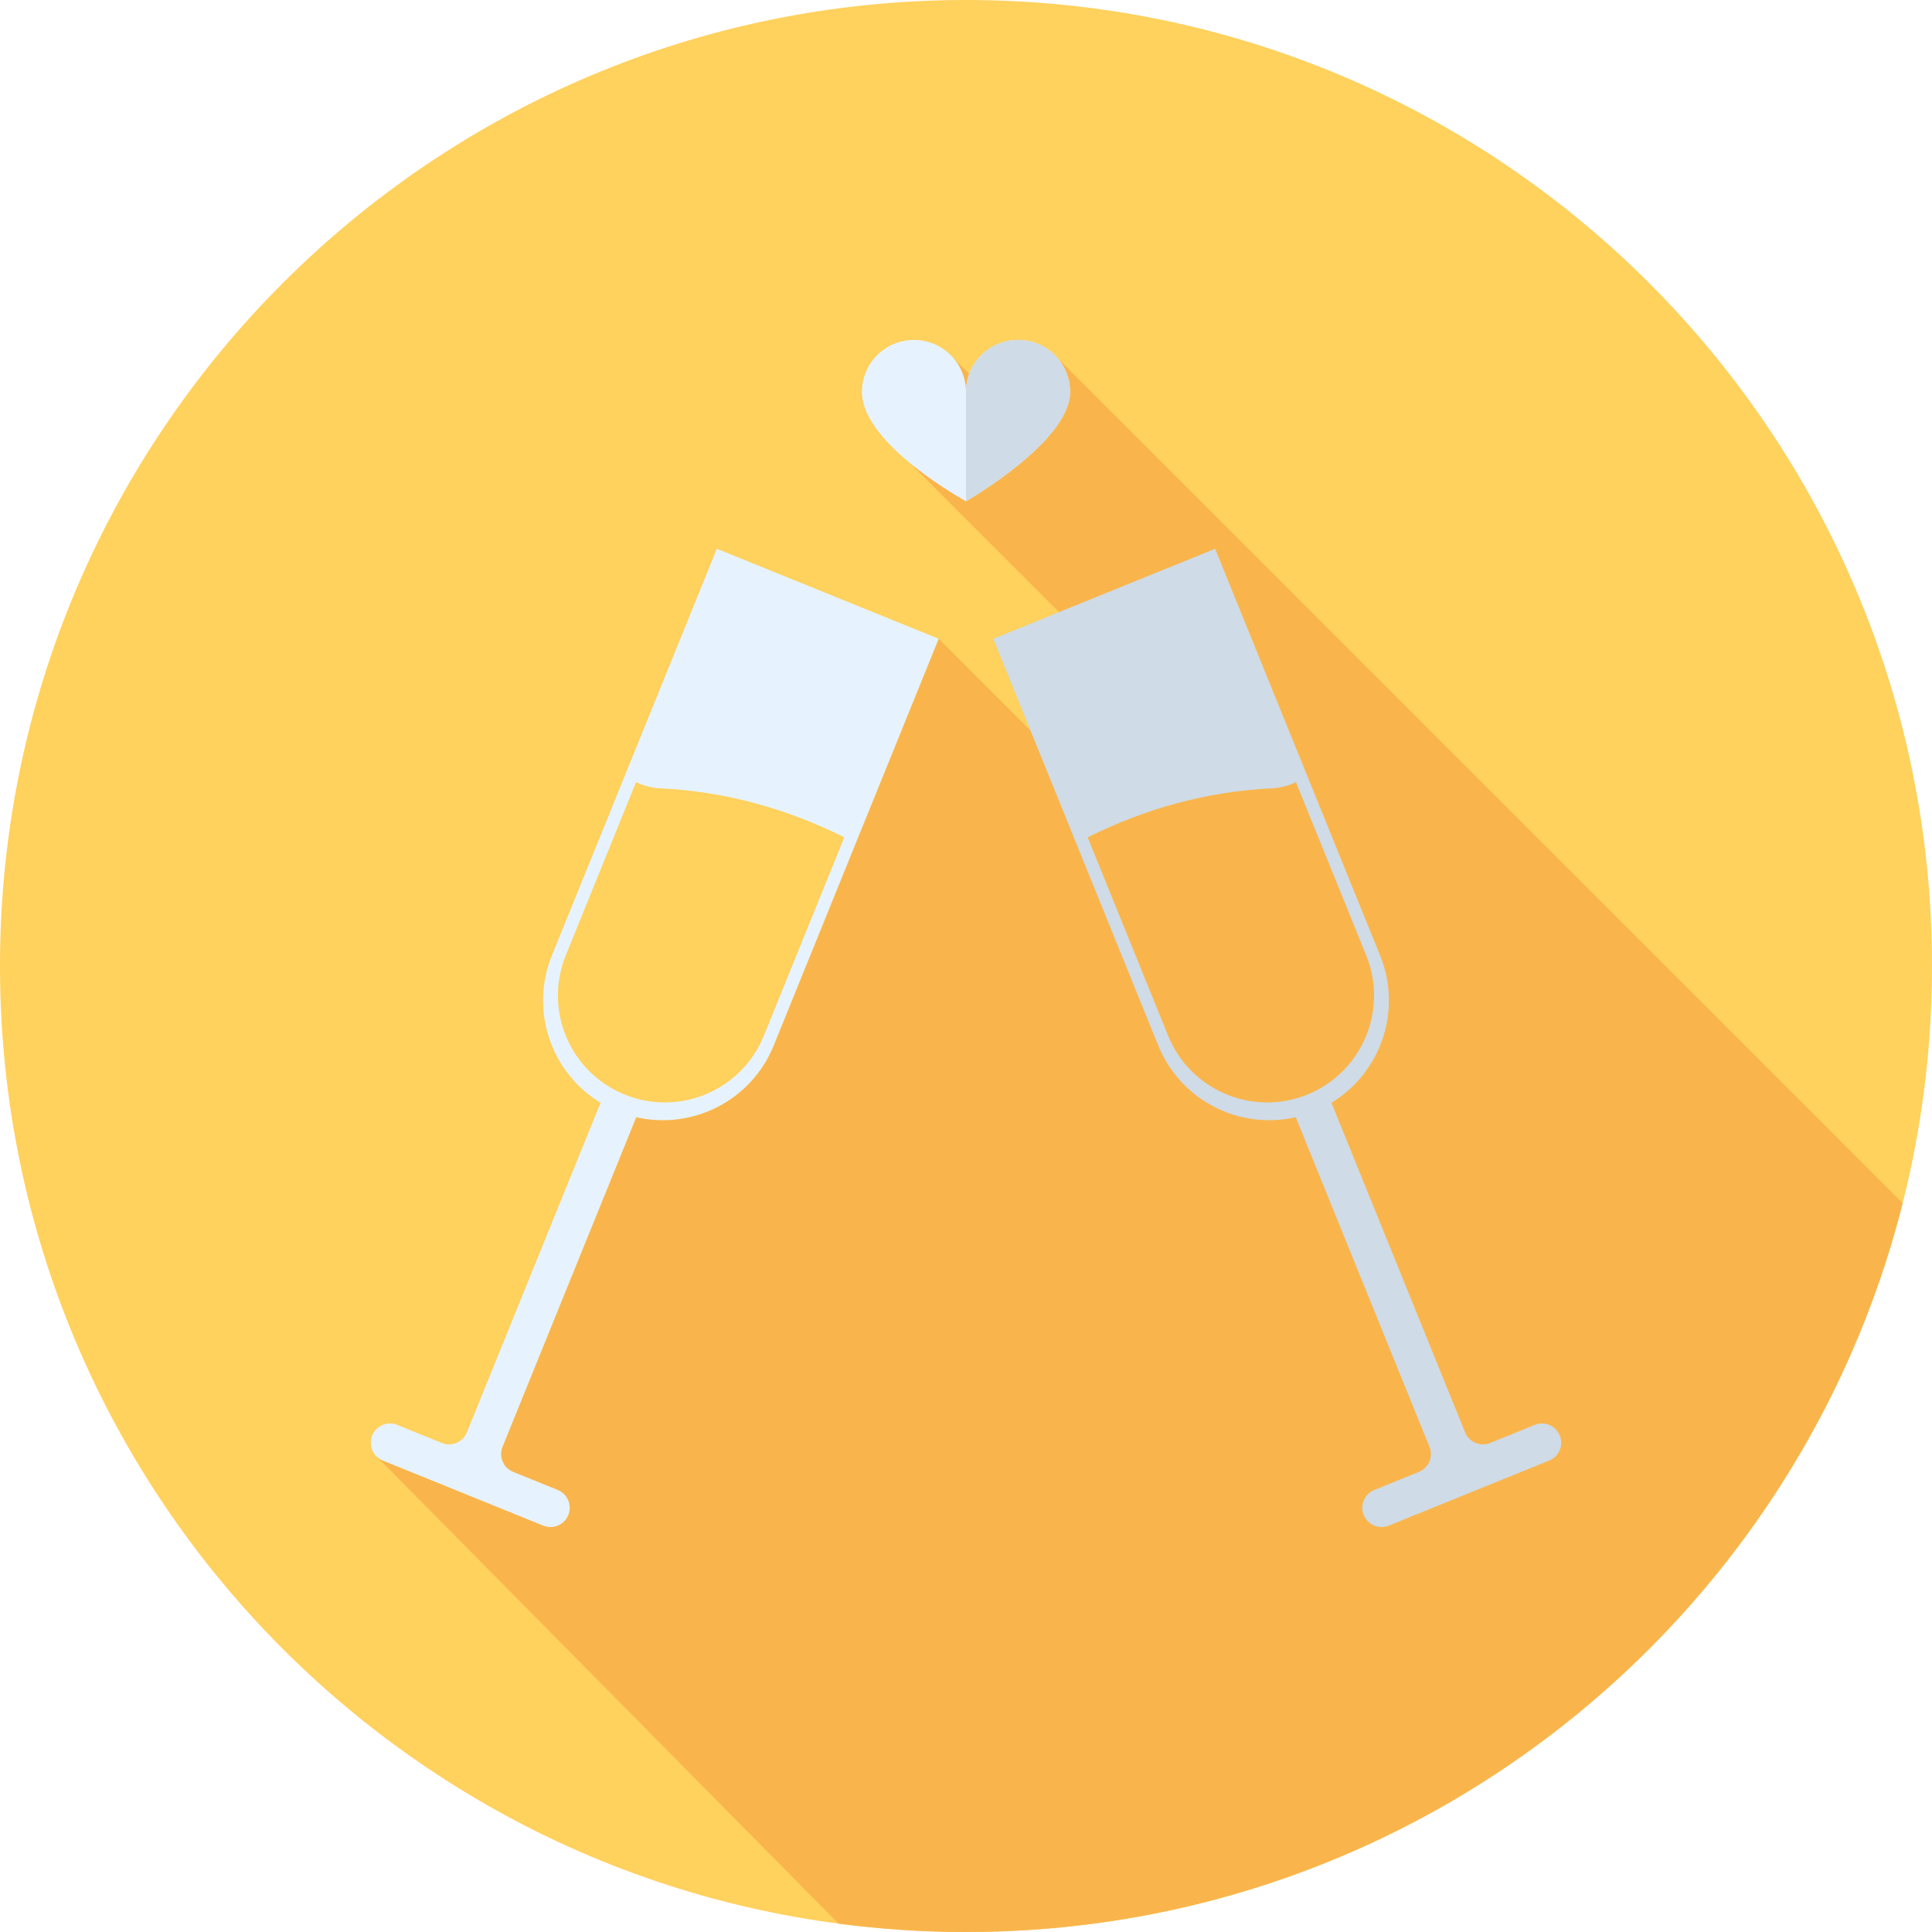
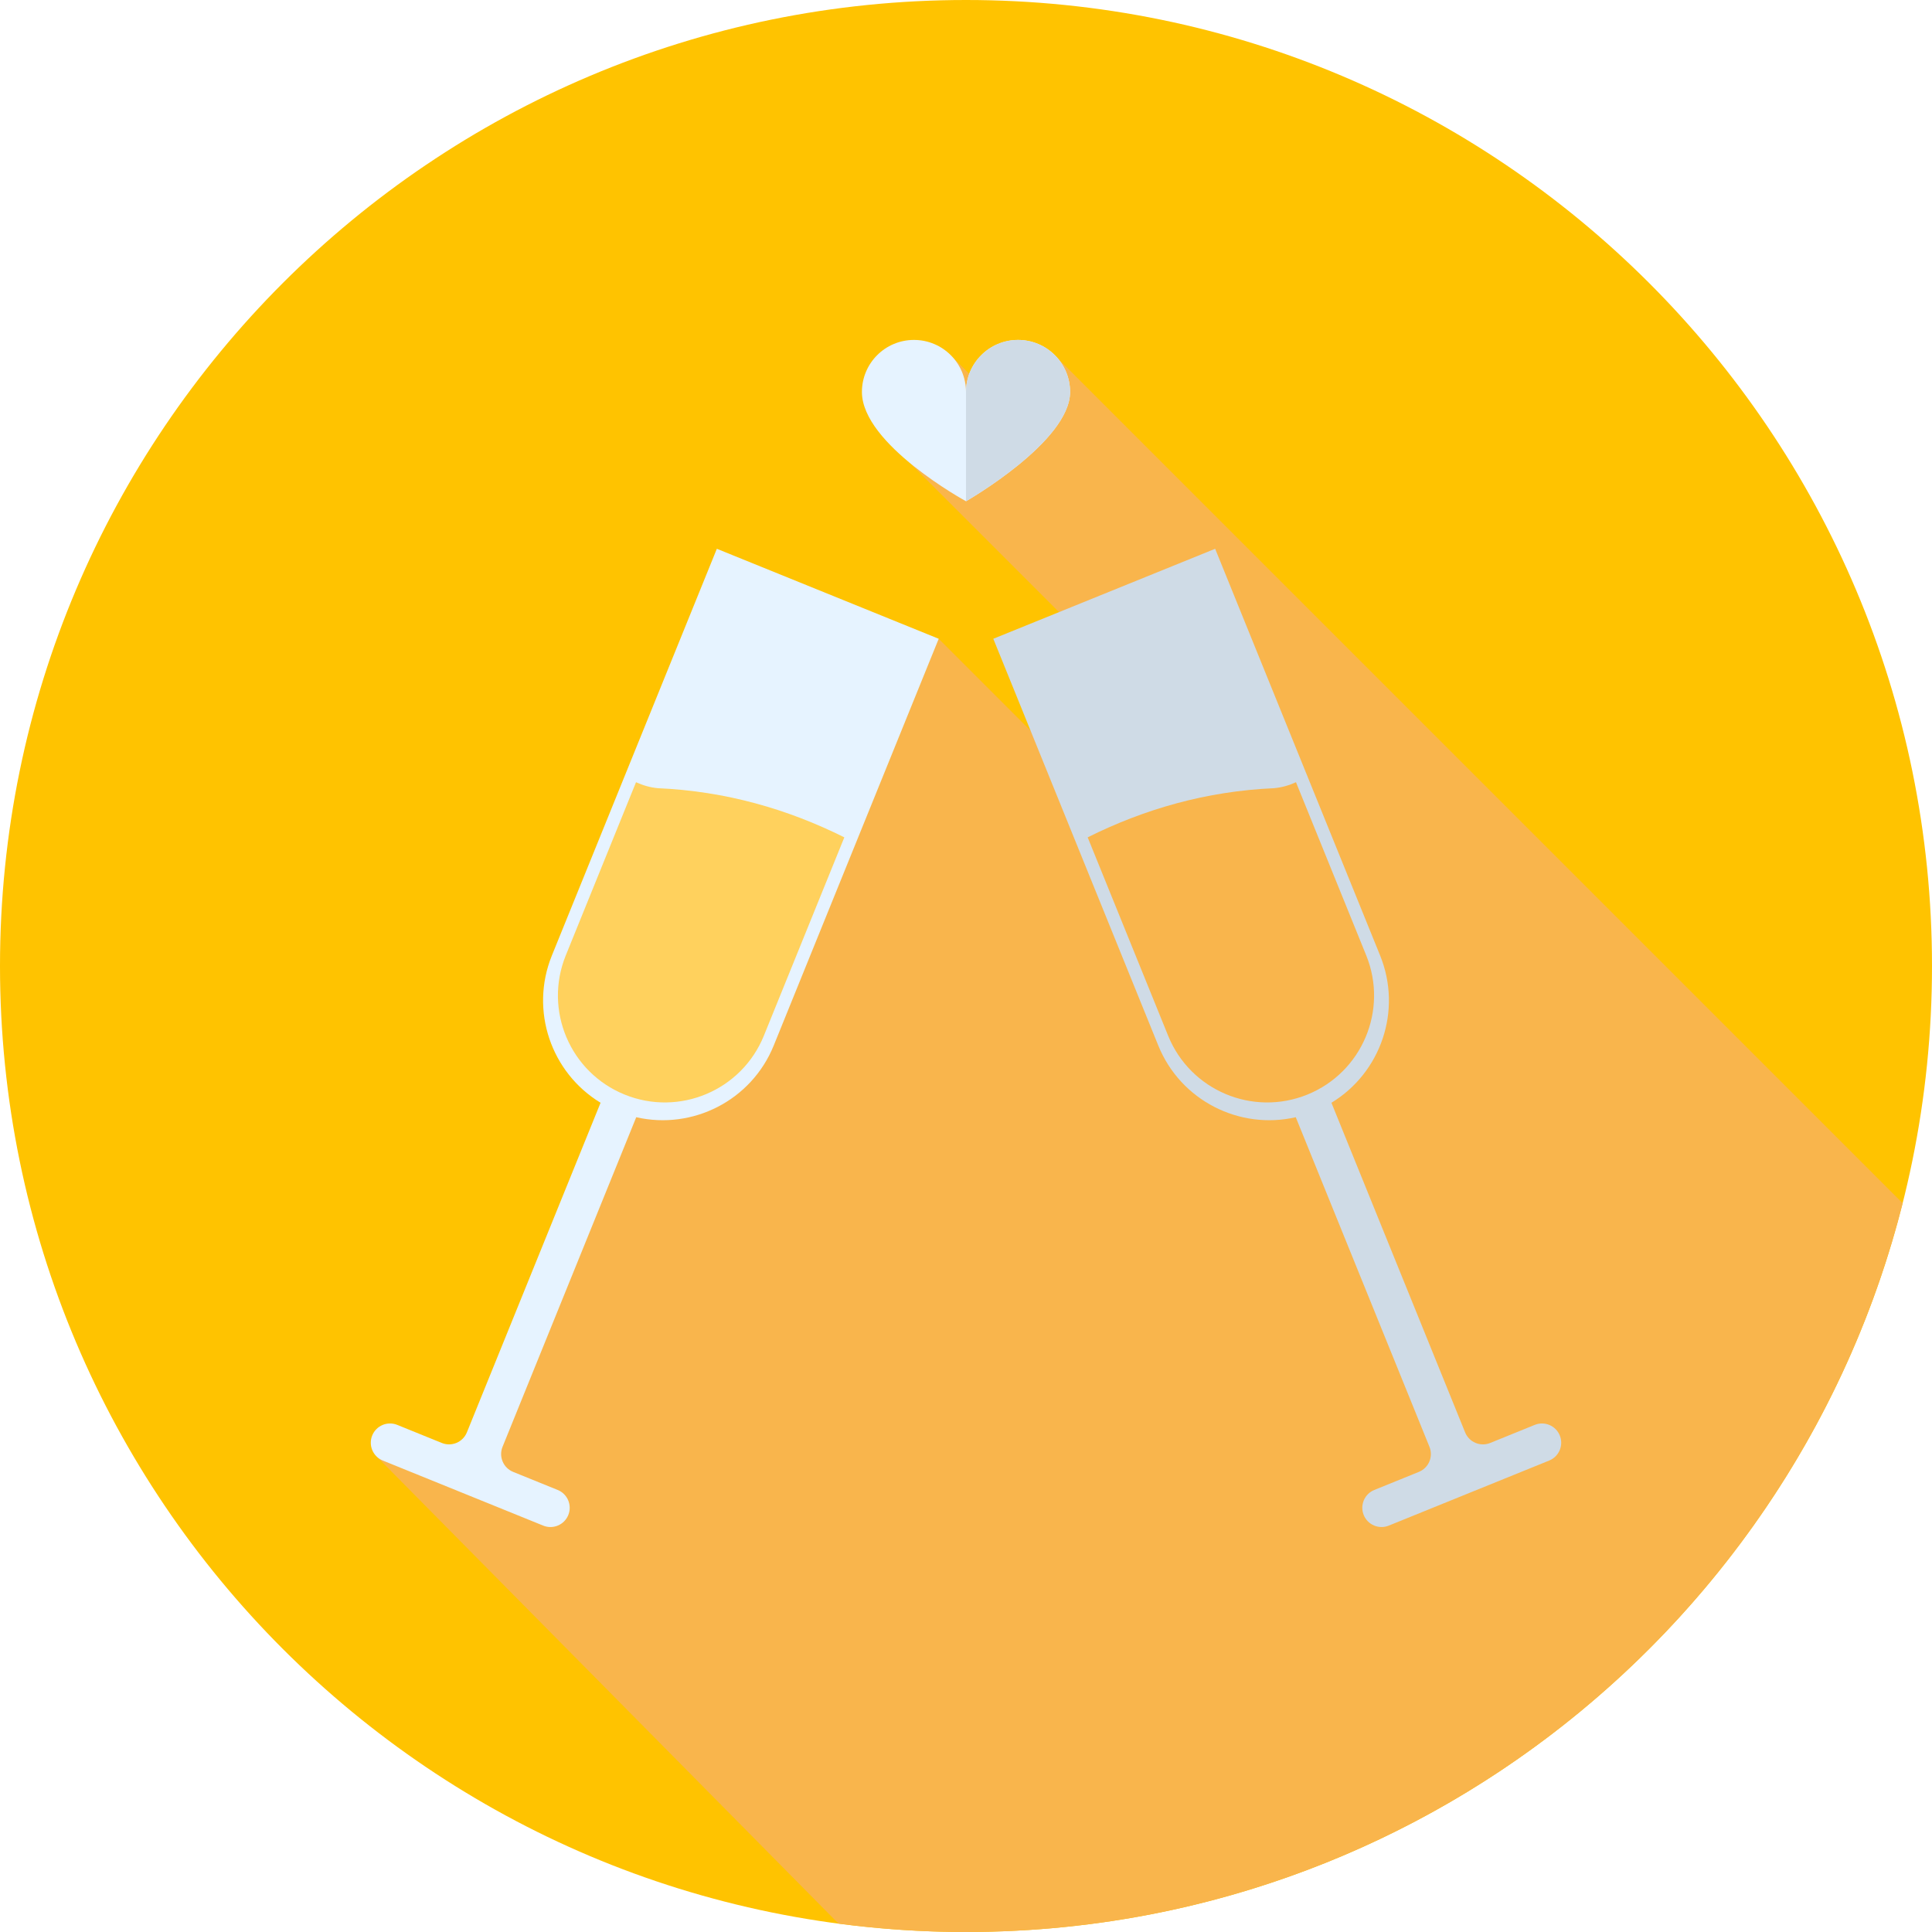
<svg xmlns="http://www.w3.org/2000/svg" height="800px" width="800px" version="1.1" id="Layer_1" viewBox="0 0 512 512" xml:space="preserve" fill="#000000">
  <g id="SVGRepo_bgCarrier" stroke-width="0" />
  <g id="SVGRepo_tracerCarrier" stroke-linecap="round" stroke-linejoin="round" />
  <g id="SVGRepo_iconCarrier">
-     <circle style="fill:#FFD15D;" cx="256" cy="256" r="256" />
+     <circle style="fill:#FFC300;" cx="256" cy="256" r="256" />
    <path style="fill:#F9B54C;" d="M504.215,318.854L278.869,93.508l-18.435,9.147l-9.147-9.147l-4.803,6.585l-5.337,22.618 l71.799,71.799l-6.082,32.865l-58.096-58.096l-63.733,65.746l-33.666,50.521l12.405,7.23l-37.362,98.157l-26.719-5.07 l122.518,123.913c11.059,1.458,22.335,2.224,33.792,2.224C375.696,512,476.194,429.847,504.215,318.854z" />
    <path style="fill:#E6F3FF;" d="M228.419,103.874c0-7.616,6.175-13.79,13.791-13.79c7.616,0,13.791,6.173,13.791,13.79 c0-7.616,6.175-13.79,13.791-13.79s13.791,6.173,13.791,13.79c0,13.186-27.582,28.96-27.582,28.96S228.419,117.803,228.419,103.874z " />
    <g>
      <path style="fill:#CFDBE6;" d="M256.002,103.874c0-7.616,6.175-13.79,13.791-13.79s13.791,6.173,13.791,13.79 c0,13.186-27.582,28.96-27.582,28.96V103.874z" />
      <path style="fill:#CFDBE6;" d="M365.747,253.221l-43.718-107.787l-58.794,23.847l43.718,107.787 c5.932,14.626,21.535,22.419,36.44,19.006l35.43,87.35c1.058,2.608-0.198,5.582-2.808,6.641l-11.809,4.791 c-2.608,1.058-3.867,4.032-2.808,6.641l0,0c1.058,2.61,4.032,3.867,6.64,2.808l42.517-17.246c2.608-1.058,3.867-4.032,2.808-6.641 c-1.058-2.61-4.032-3.867-6.641-2.808l-11.81,4.791c-2.61,1.058-5.582-0.198-6.641-2.808l-35.428-87.349 C365.914,284.307,371.679,267.847,365.747,253.221z" />
    </g>
    <path style="fill:#F9B54C;" d="M337.673,208.877c-18.006,0.798-34.413,5.535-49.428,13.028l21.323,52.572 c5.88,14.496,22.397,21.48,36.893,15.601c14.496-5.88,21.48-22.397,15.601-36.893l-18.613-45.889 C341.635,208.129,339.709,208.684,337.673,208.877z" />
    <path style="fill:#E6F3FF;" d="M146.254,253.221l43.718-107.787l58.794,23.847l-43.718,107.787 c-5.932,14.626-21.535,22.419-36.44,19.006l-35.43,87.35c-1.058,2.608,0.198,5.582,2.808,6.641l11.809,4.791 c2.608,1.058,3.867,4.032,2.808,6.641l0,0c-1.058,2.61-4.032,3.867-6.64,2.808l-42.517-17.246c-2.608-1.058-3.867-4.032-2.808-6.641 c1.058-2.61,4.032-3.867,6.64-2.808l11.81,4.791c2.61,1.058,5.582-0.198,6.64-2.808l35.428-87.349 C146.089,284.307,140.322,267.847,146.254,253.221z" />
    <path style="fill:#FFD15D;" d="M174.328,208.877c18.006,0.798,34.413,5.535,49.428,13.028l-21.323,52.572 c-5.88,14.496-22.397,21.48-36.893,15.601c-14.496-5.879-21.48-22.397-15.601-36.893l18.613-45.889 C170.367,208.129,172.292,208.684,174.328,208.877z" />
  </g>
</svg>
